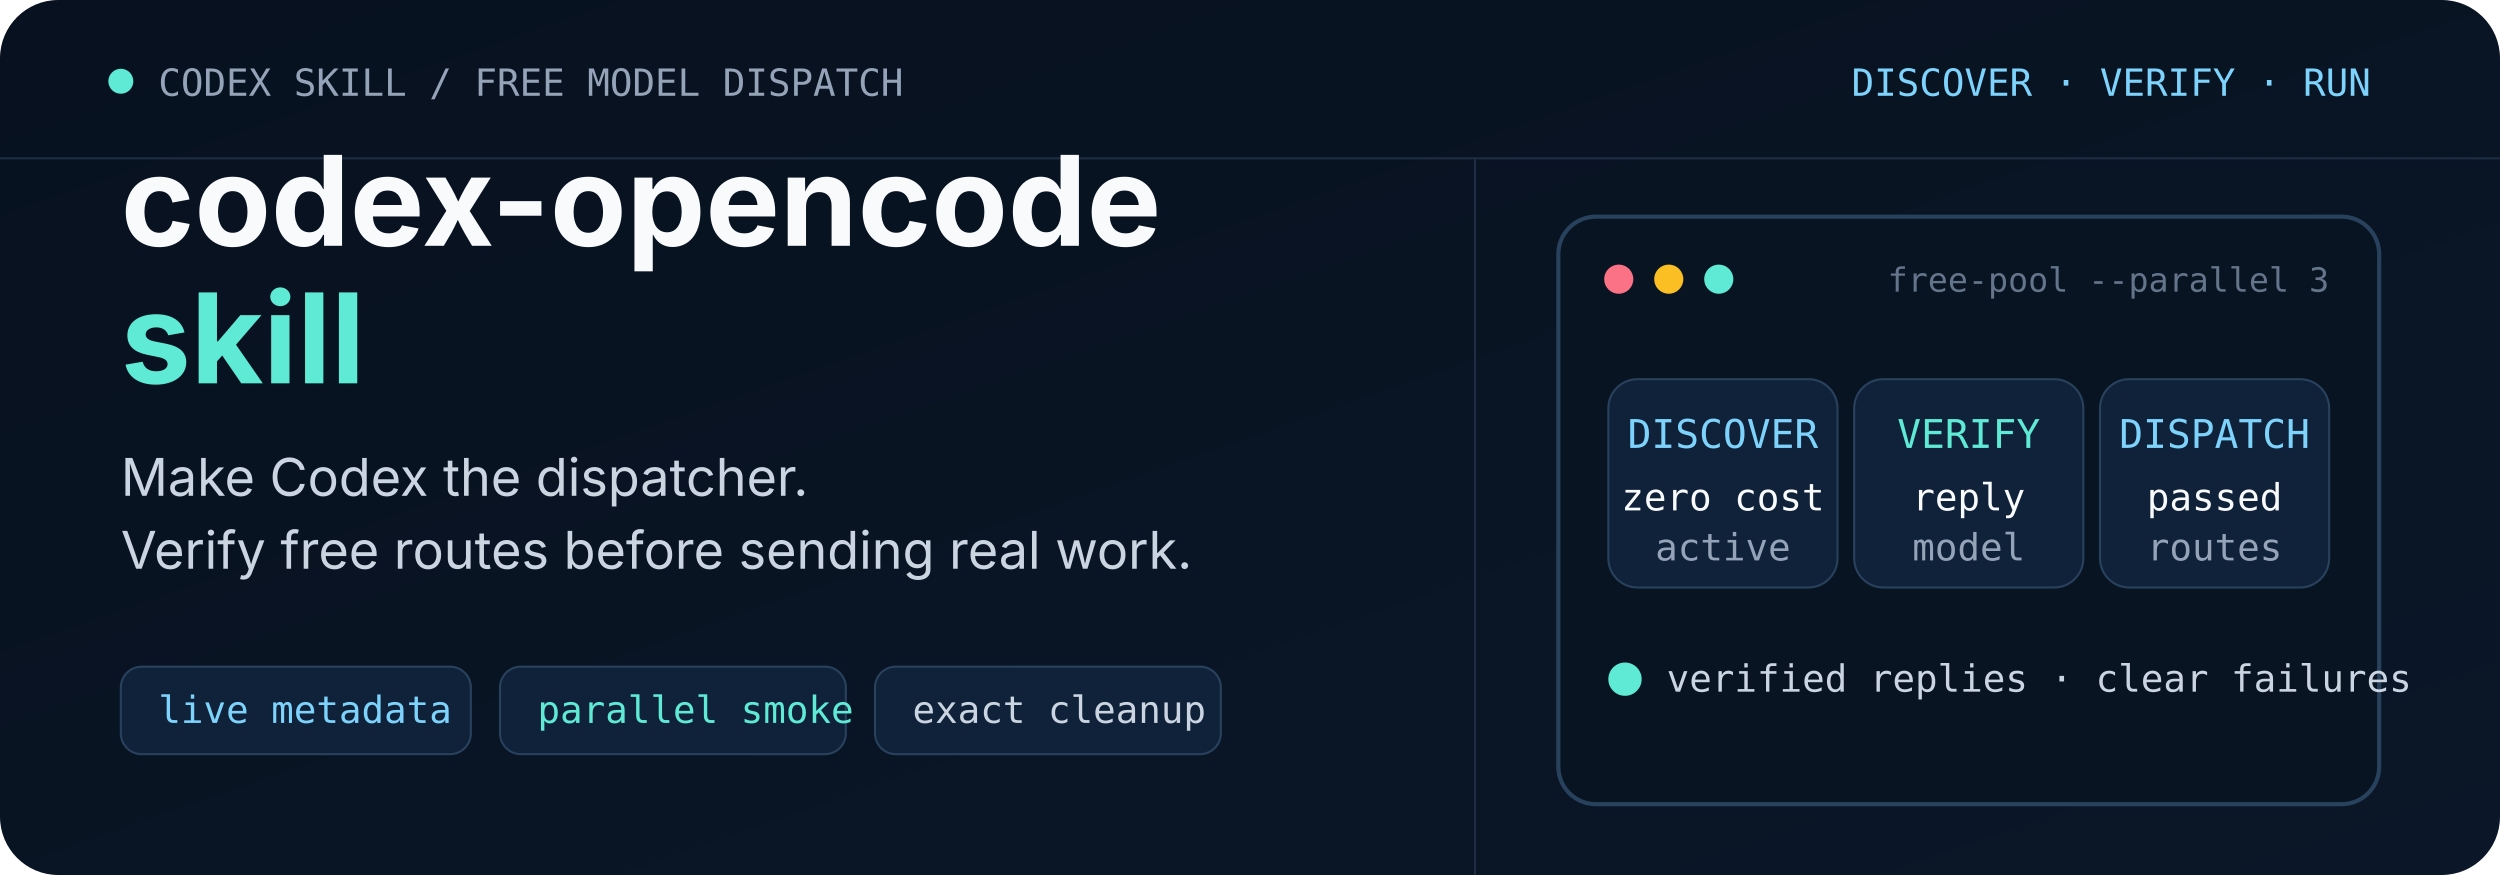
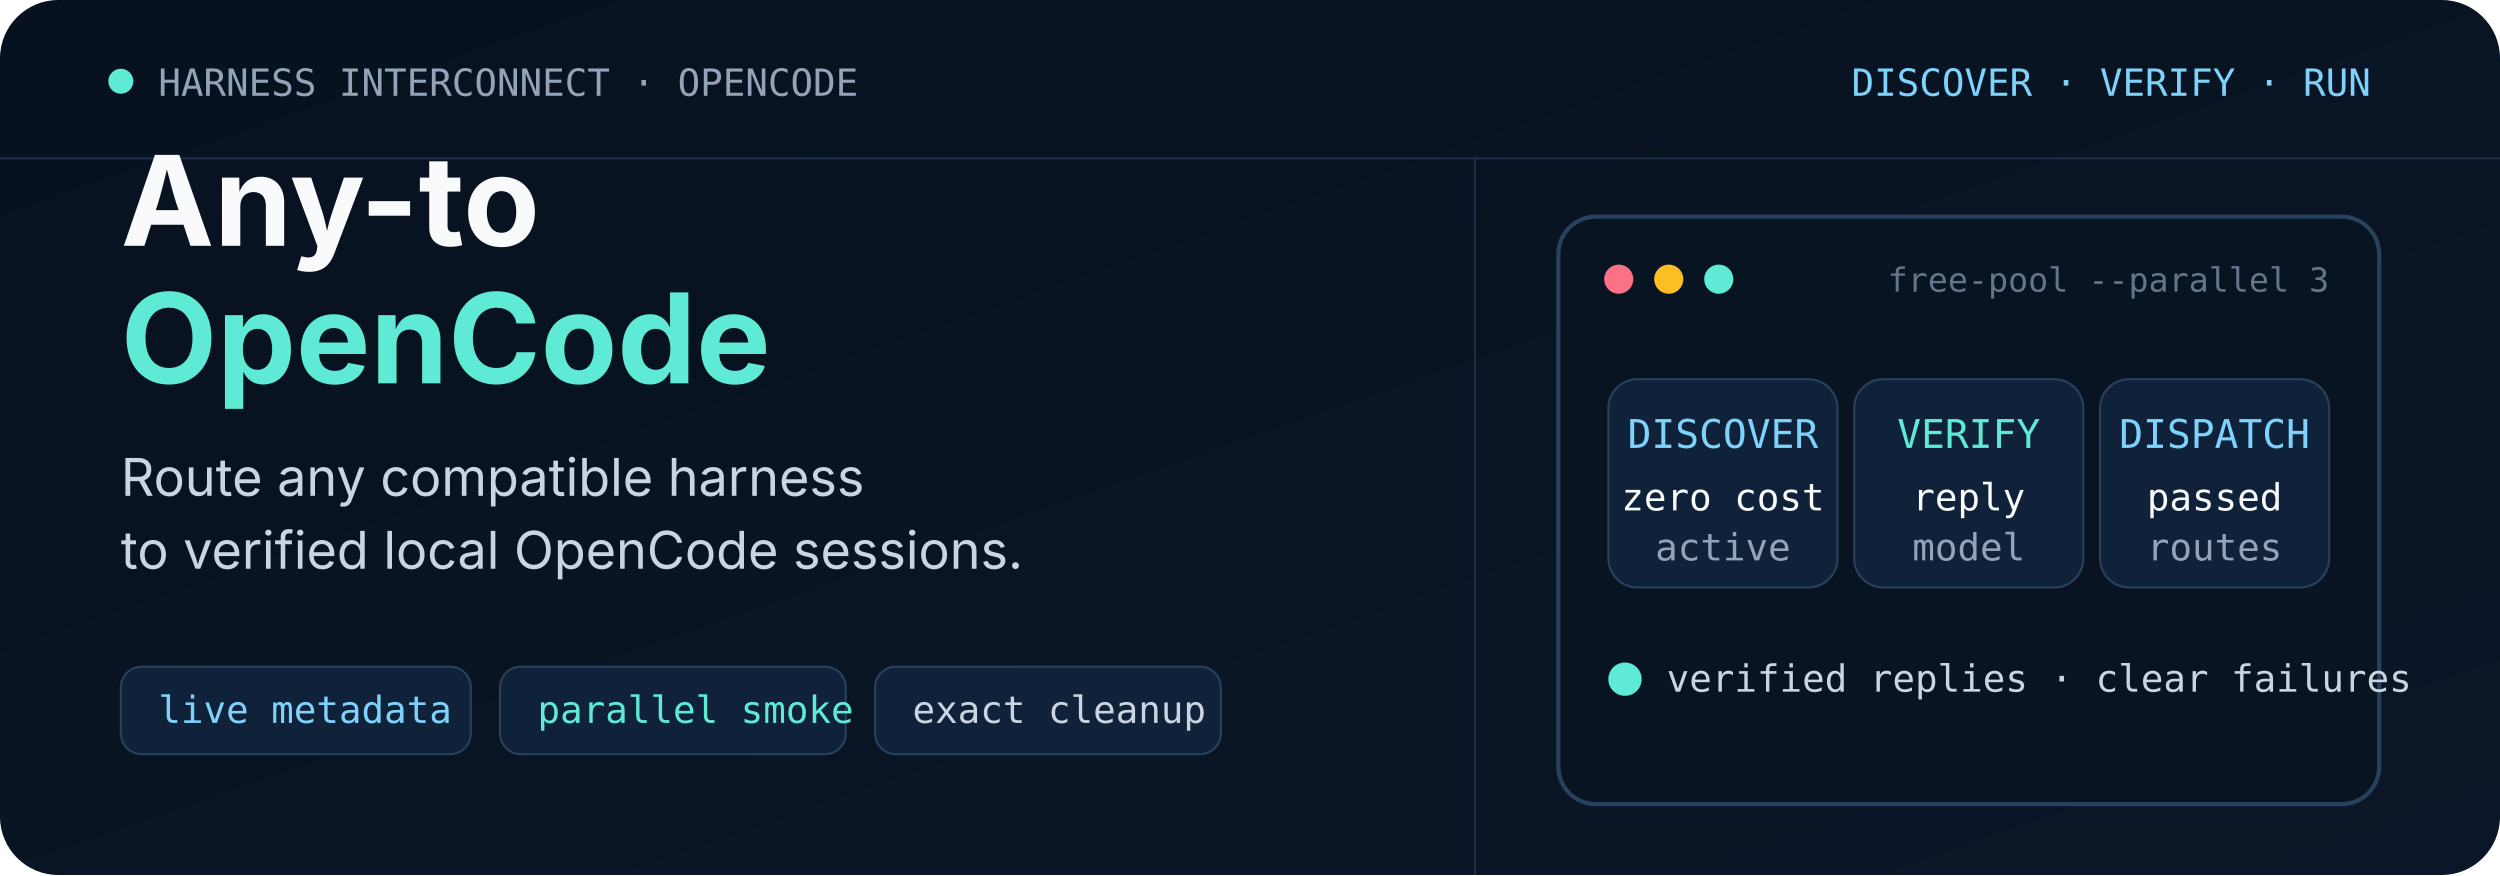
<svg xmlns="http://www.w3.org/2000/svg" width="1200" height="420" viewBox="0 0 1200 420" role="img" aria-labelledby="title desc">
  <defs>
    <linearGradient id="surface" x1="0" y1="0" x2="1" y2="1">
      <stop offset="0" stop-color="#07111f" />
      <stop offset="1" stop-color="#0b1728" />
    </linearGradient>
    <linearGradient id="flow" x1="0" y1="0" x2="1" y2="0">
      <stop offset="0" stop-color="#7dd3fc" />
      <stop offset="1" stop-color="#5eead4" />
    </linearGradient>
  </defs>
  <rect width="1200" height="420" rx="28" fill="url(#surface)" />
  <path d="M0 76H1200M708 76V420" stroke="#1e2d43" stroke-width="1" />
  <g id="metadata" font-family="ui-monospace, SFMono-Regular, Menlo, Consolas, monospace" font-size="18">
    <circle cx="58" cy="39" r="6" fill="#5eead4" />
-     <text x="76" y="46" fill="#94a3b8">CODEX SKILL / FREE MODEL DISPATCH</text>
+     <text x="76" y="46" fill="#94a3b8">HARNESS INTERCONNECT · OPENCODE</text>
    <text x="1138" y="46" text-anchor="end" fill="#7dd3fc">DISCOVER · VERIFY · RUN</text>
  </g>
  <g id="title-block" transform="translate(58 118)">
-     <text x="0" y="0" fill="#f8fafc" font-family="-apple-system, BlinkMacSystemFont, Segoe UI, sans-serif" font-size="60" font-weight="750">codex-opencode</text>
-     <text x="0" y="66" fill="#5eead4" font-family="-apple-system, BlinkMacSystemFont, Segoe UI, sans-serif" font-size="60" font-weight="750">skill</text>
-     <text x="0" y="120" fill="#cbd5e1" font-family="-apple-system, BlinkMacSystemFont, Segoe UI, sans-serif" font-size="25">Make Codex the dispatcher.</text>
-     <text x="0" y="155" fill="#cbd5e1" font-family="-apple-system, BlinkMacSystemFont, Segoe UI, sans-serif" font-size="25">Verify free routes before sending real work.</text>
+     <text x="0" y="0" fill="#f8fafc" font-family="-apple-system, BlinkMacSystemFont, Segoe UI, sans-serif" font-size="60" font-weight="750">Any-to</text>
+     <text x="0" y="66" fill="#5eead4" font-family="-apple-system, BlinkMacSystemFont, Segoe UI, sans-serif" font-size="60" font-weight="750">OpenCode</text>
+     <text x="0" y="120" fill="#cbd5e1" font-family="-apple-system, BlinkMacSystemFont, Segoe UI, sans-serif" font-size="25">Route any compatible harness</text>
+     <text x="0" y="155" fill="#cbd5e1" font-family="-apple-system, BlinkMacSystemFont, Segoe UI, sans-serif" font-size="25">to verified local OpenCode sessions.</text>
    <g transform="translate(0 202)" font-family="ui-monospace, SFMono-Regular, Menlo, Consolas, monospace" font-size="18">
      <rect width="168" height="42" rx="10" fill="#102239" stroke="#28415d" />
      <text x="18" y="27" fill="#7dd3fc">live metadata</text>
      <rect x="182" width="166" height="42" rx="10" fill="#102239" stroke="#28415d" />
      <text x="200" y="27" fill="#5eead4">parallel smoke</text>
      <rect x="362" width="166" height="42" rx="10" fill="#102239" stroke="#28415d" />
      <text x="380" y="27" fill="#cbd5e1">exact cleanup</text>
    </g>
  </g>
  <g id="dispatch-proof" transform="translate(748 104)">
    <rect width="394" height="282" rx="18" fill="#081421" stroke="#28415d" stroke-width="2" />
    <g transform="translate(22 23)">
      <circle cx="7" cy="7" r="7" fill="#fb7185" />
      <circle cx="31" cy="7" r="7" fill="#fbbf24" />
      <circle cx="55" cy="7" r="7" fill="#5eead4" />
      <text x="348" y="13" text-anchor="end" fill="#64748b" font-family="ui-monospace, SFMono-Regular, Menlo, Consolas, monospace" font-size="16">free-pool --parallel 3</text>
    </g>
    <g font-family="ui-monospace, SFMono-Regular, Menlo, Consolas, monospace">
      <g transform="translate(24 78)">
        <rect width="110" height="100" rx="14" fill="#102239" stroke="#28415d" />
        <text x="55" y="33" text-anchor="middle" fill="#7dd3fc" font-size="19">DISCOVER</text>
        <text x="55" y="63" text-anchor="middle" fill="#f8fafc" font-size="18">zero cost</text>
        <text x="55" y="87" text-anchor="middle" fill="#94a3b8" font-size="18">active</text>
      </g>
      <g transform="translate(142 78)">
        <rect width="110" height="100" rx="14" fill="#102239" stroke="#28415d" />
        <text x="55" y="33" text-anchor="middle" fill="#5eead4" font-size="19">VERIFY</text>
        <text x="55" y="63" text-anchor="middle" fill="#f8fafc" font-size="18">reply</text>
        <text x="55" y="87" text-anchor="middle" fill="#94a3b8" font-size="18">model</text>
      </g>
      <g transform="translate(260 78)">
        <rect width="110" height="100" rx="14" fill="#102239" stroke="#28415d" />
        <text x="55" y="33" text-anchor="middle" fill="#7dd3fc" font-size="19">DISPATCH</text>
        <text x="55" y="63" text-anchor="middle" fill="#f8fafc" font-size="18">passed</text>
        <text x="55" y="87" text-anchor="middle" fill="#94a3b8" font-size="18">routes</text>
      </g>
    </g>
    <g transform="translate(24 214)" font-family="ui-monospace, SFMono-Regular, Menlo, Consolas, monospace" font-size="18">
      <circle cx="8" cy="8" r="8" fill="#5eead4" />
      <text x="28" y="14" fill="#cbd5e1">verified replies · clear failures</text>
    </g>
  </g>
</svg>
